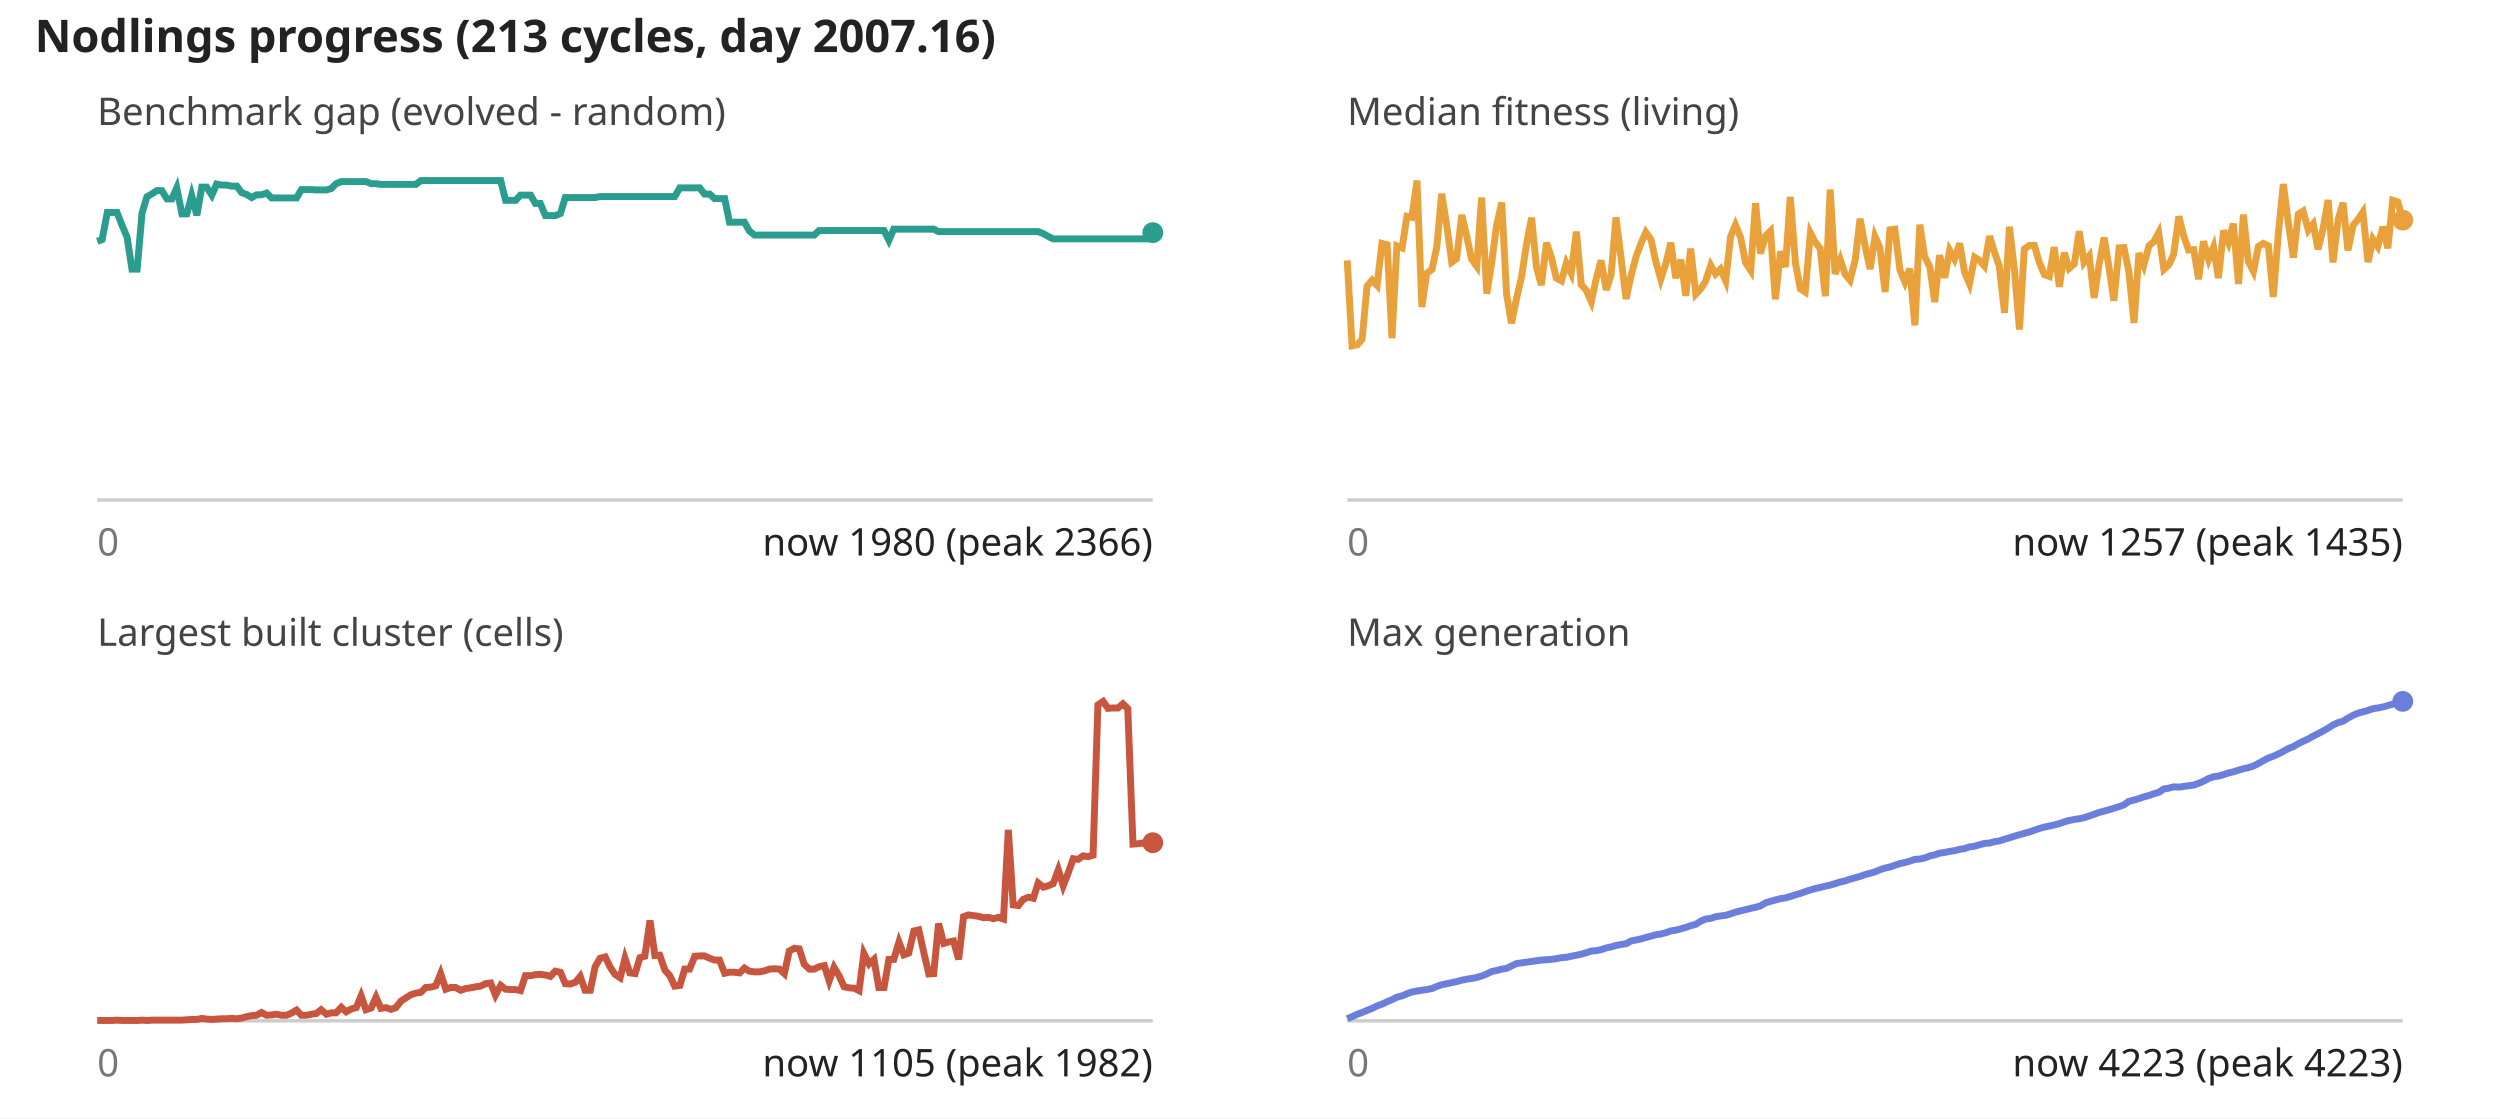
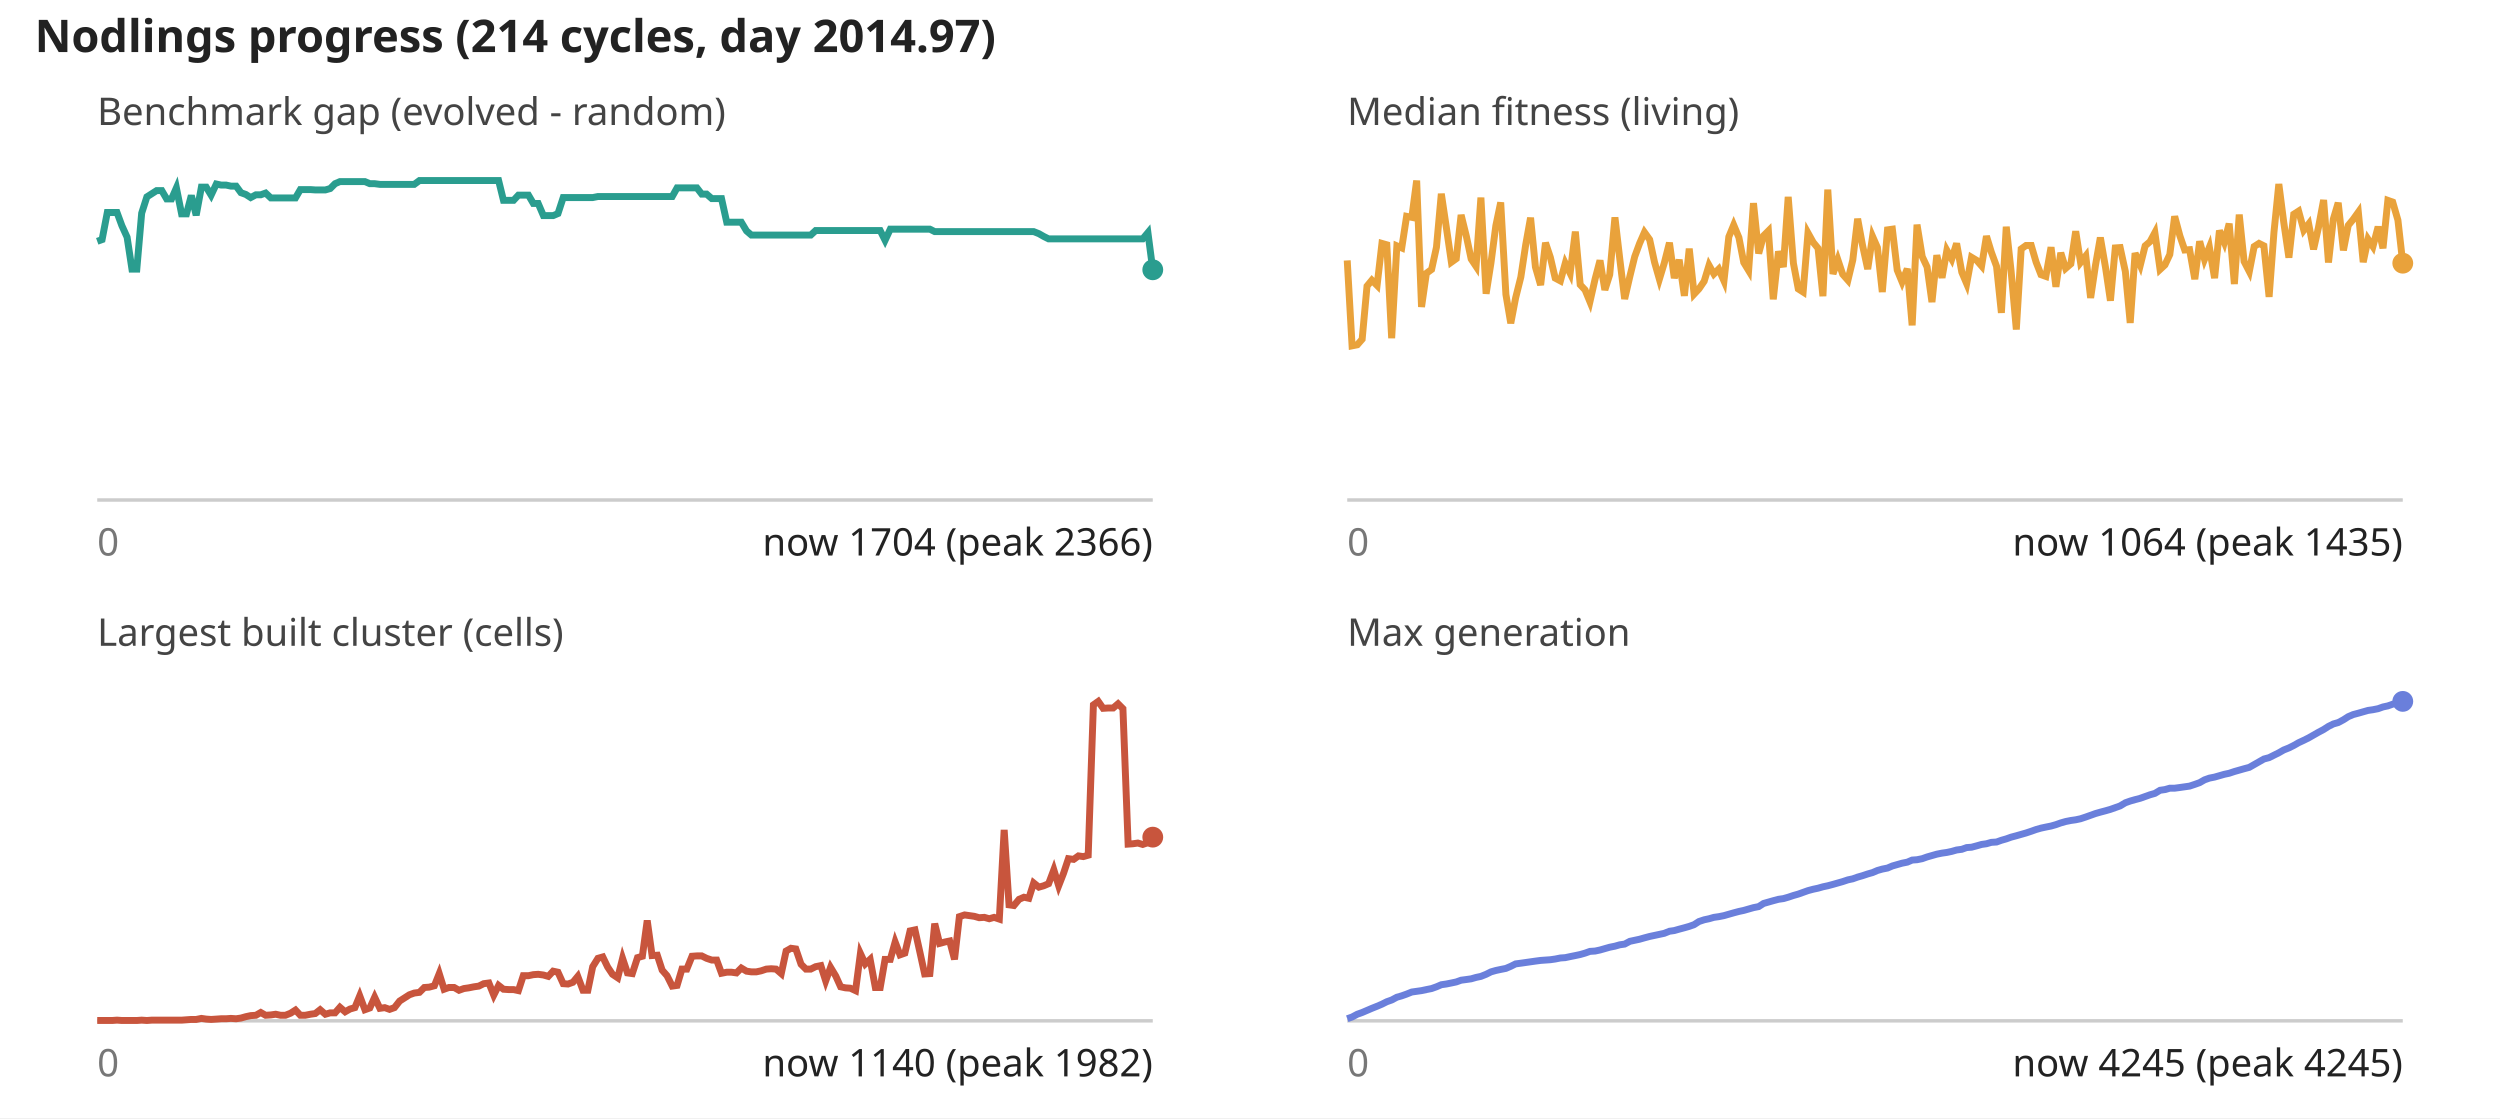
<svg xmlns="http://www.w3.org/2000/svg" viewBox="0 0 720 322" font-family="sans-serif" font-size="11">
  <rect width="100%" height="100%" fill="#fff" />
-   <text x="10" y="15" font-size="13" font-weight="bold" fill="#222">Nodlings progress (213 cycles, day 2007.16)</text>
+   <text x="10" y="15" font-size="13" font-weight="bold" fill="#222">Nodlings progress (214 cycles, day 2014.97)</text>
  <text x="28" y="36" fill="#444">Benchmark gap (evolved - random)</text>
  <line x1="28" y1="144" x2="332" y2="144" stroke="#ccc" />
-   <polyline fill="none" stroke="#2a9d8f" stroke-width="2" points="28.0,69.5 29.4,69.0 30.9,61.2 32.3,61.2 33.7,61.2 35.2,65.0 36.6,68.3 38.0,77.5 39.5,77.5 40.9,61.4 42.3,56.7 43.8,55.8 45.2,54.9 46.6,54.9 48.1,57.3 49.5,57.3 50.9,54.1 52.4,61.6 53.8,61.6 55.2,56.3 56.7,62.0 58.1,53.9 59.5,53.9 61.0,56.2 62.4,53.0 63.8,53.3 65.3,53.3 66.7,53.6 68.2,53.6 69.6,55.5 71.0,56.0 72.5,56.9 73.9,56.1 75.3,56.1 76.8,55.6 78.2,57.0 79.6,57.0 81.1,57.0 82.5,57.0 83.9,57.0 85.4,57.0 86.8,54.6 88.2,54.6 89.7,54.6 91.1,54.7 92.5,54.7 94.0,54.7 95.4,54.3 96.8,52.9 98.3,52.3 99.7,52.3 101.1,52.3 102.6,52.3 104.0,52.3 105.4,52.3 106.9,52.9 108.3,52.9 109.7,53.1 111.2,53.1 112.6,53.1 114.0,53.1 115.5,53.1 116.9,53.1 118.3,53.1 119.8,53.1 121.2,52.0 122.6,52.0 124.1,52.0 125.5,52.0 126.9,52.0 128.4,52.0 129.8,52.0 131.2,52.0 132.7,52.0 134.1,52.0 135.5,52.0 137.0,52.0 138.4,52.0 139.8,52.0 141.3,52.0 142.7,52.0 144.2,52.0 145.6,57.7 147.0,57.7 148.5,57.7 149.9,56.2 151.3,56.2 152.8,56.2 154.2,58.6 155.6,58.6 157.1,62.1 158.5,62.1 159.9,62.1 161.4,61.5 162.8,56.9 164.2,56.9 165.7,56.9 167.1,56.9 168.5,56.9 170.0,56.9 171.4,56.9 172.8,56.6 174.3,56.6 175.7,56.6 177.1,56.6 178.6,56.6 180.0,56.6 181.4,56.6 182.9,56.6 184.3,56.6 185.7,56.6 187.2,56.6 188.6,56.6 190.0,56.6 191.5,56.6 192.9,56.6 194.3,56.6 195.8,54.1 197.2,54.1 198.6,54.1 200.1,54.1 201.5,54.1 202.9,55.9 204.4,55.9 205.8,57.2 207.2,57.2 208.7,57.2 210.1,64.0 211.5,64.0 213.0,64.0 214.4,64.0 215.8,66.5 217.3,67.7 218.7,67.7 220.2,67.7 221.6,67.7 223.0,67.7 224.5,67.7 225.9,67.7 227.3,67.7 228.8,67.7 230.2,67.7 231.6,67.7 233.1,67.7 234.5,67.7 235.9,66.4 237.4,66.4 238.8,66.4 240.2,66.4 241.7,66.4 243.1,66.4 244.5,66.4 246.0,66.4 247.4,66.4 248.8,66.4 250.3,66.4 251.7,66.4 253.1,66.4 254.6,66.4 256.0,69.2 257.4,66.0 258.9,66.0 260.3,66.0 261.7,66.0 263.2,66.0 264.6,66.0 266.0,66.0 267.5,66.0 268.9,66.0 270.3,66.7 271.8,66.7 273.2,66.7 274.6,66.7 276.1,66.7 277.5,66.7 278.9,66.7 280.4,66.7 281.8,66.7 283.2,66.7 284.7,66.7 286.1,66.7 287.5,66.7 289.0,66.7 290.4,66.7 291.8,66.7 293.3,66.7 294.7,66.7 296.2,66.7 297.6,66.7 299.0,66.7 300.5,67.3 301.9,68.1 303.3,68.8 304.8,68.8 306.2,68.8 307.6,68.8 309.1,68.8 310.5,68.8 311.9,68.8 313.4,68.8 314.8,68.8 316.2,68.8 317.7,68.8 319.1,68.8 320.5,68.8 322.0,68.8 323.4,68.8 324.8,68.8 326.3,68.8 327.7,68.8 329.1,68.8 330.6,68.8 332.0,67.0" />
-   <circle cx="332.0" cy="67.0" r="3" fill="#2a9d8f" />
+   <polyline fill="none" stroke="#2a9d8f" stroke-width="2" points="28.0,69.5 29.4,69.0 30.9,61.2 32.3,61.2 33.7,61.2 35.1,65.0 36.6,68.3 38.0,77.5 39.4,77.5 40.8,61.4 42.3,56.7 43.7,55.8 45.1,54.9 46.6,54.9 48.0,57.3 49.4,57.3 50.8,54.1 52.3,61.6 53.7,61.6 55.1,56.3 56.5,62.0 58.0,53.9 59.4,53.9 60.8,56.2 62.3,53.0 63.7,53.3 65.1,53.3 66.5,53.6 68.0,53.6 69.4,55.5 70.8,56.0 72.2,56.9 73.7,56.1 75.1,56.1 76.5,55.6 78.0,57.0 79.4,57.0 80.8,57.0 82.2,57.0 83.7,57.0 85.1,57.0 86.5,54.6 87.9,54.6 89.4,54.6 90.8,54.7 92.2,54.7 93.7,54.7 95.1,54.3 96.5,52.9 97.9,52.3 99.4,52.3 100.8,52.3 102.2,52.3 103.6,52.3 105.1,52.3 106.5,52.9 107.9,52.9 109.4,53.1 110.8,53.1 112.2,53.1 113.6,53.1 115.1,53.1 116.5,53.1 117.9,53.1 119.3,53.1 120.8,52.0 122.2,52.0 123.6,52.0 125.1,52.0 126.5,52.0 127.9,52.0 129.3,52.0 130.8,52.0 132.2,52.0 133.6,52.0 135.0,52.0 136.5,52.0 137.9,52.0 139.3,52.0 140.8,52.0 142.2,52.0 143.6,52.0 145.0,57.7 146.5,57.7 147.9,57.7 149.3,56.2 150.7,56.2 152.2,56.2 153.6,58.6 155.0,58.6 156.5,62.1 157.9,62.1 159.3,62.1 160.7,61.5 162.2,56.9 163.6,56.9 165.0,56.9 166.4,56.9 167.9,56.9 169.3,56.9 170.7,56.9 172.2,56.6 173.6,56.6 175.0,56.6 176.4,56.6 177.9,56.6 179.3,56.6 180.7,56.6 182.1,56.6 183.6,56.6 185.0,56.6 186.4,56.6 187.8,56.6 189.3,56.6 190.7,56.6 192.1,56.6 193.6,56.6 195.0,54.1 196.4,54.1 197.8,54.1 199.3,54.1 200.7,54.1 202.1,55.9 203.5,55.9 205.0,57.2 206.4,57.2 207.8,57.2 209.3,64.0 210.7,64.0 212.1,64.0 213.5,64.0 215.0,66.5 216.4,67.7 217.8,67.7 219.2,67.7 220.7,67.7 222.1,67.7 223.5,67.7 225.0,67.7 226.4,67.7 227.8,67.7 229.2,67.7 230.7,67.7 232.1,67.7 233.5,67.7 234.9,66.4 236.4,66.4 237.8,66.4 239.2,66.4 240.7,66.4 242.1,66.4 243.5,66.4 244.9,66.4 246.4,66.4 247.8,66.4 249.2,66.4 250.6,66.4 252.1,66.4 253.5,66.4 254.9,69.2 256.4,66.0 257.8,66.0 259.2,66.0 260.6,66.0 262.1,66.0 263.5,66.0 264.9,66.0 266.3,66.0 267.8,66.0 269.2,66.7 270.6,66.7 272.1,66.7 273.5,66.7 274.9,66.7 276.3,66.7 277.8,66.7 279.2,66.7 280.6,66.7 282.0,66.7 283.5,66.7 284.9,66.7 286.3,66.7 287.8,66.7 289.2,66.7 290.6,66.7 292.0,66.7 293.5,66.7 294.9,66.7 296.3,66.7 297.7,66.7 299.2,67.3 300.6,68.1 302.0,68.8 303.5,68.8 304.9,68.8 306.3,68.8 307.7,68.8 309.2,68.8 310.6,68.8 312.0,68.8 313.4,68.8 314.9,68.8 316.3,68.8 317.7,68.8 319.2,68.8 320.6,68.8 322.0,68.8 323.4,68.8 324.9,68.8 326.3,68.8 327.7,68.8 329.1,68.8 330.6,67.0 332.0,77.7" />
+   <circle cx="332.0" cy="77.7" r="3" fill="#2a9d8f" />
  <text x="28" y="160" fill="#777">0</text>
-   <text x="332" y="160" text-anchor="end" fill="#222">now 1980 (peak 2366)</text>
+   <text x="332" y="160" text-anchor="end" fill="#222">now 1704 (peak 2366)</text>
  <text x="388" y="36" fill="#444">Median fitness (living)</text>
  <line x1="388" y1="144" x2="692" y2="144" stroke="#ccc" />
-   <polyline fill="none" stroke="#e9a23b" stroke-width="2" points="388.0,75.0 389.4,99.6 390.9,99.3 392.3,97.7 393.7,82.4 395.2,80.7 396.6,82.2 398.0,70.1 399.5,70.5 400.9,97.4 402.3,70.8 403.8,71.4 405.2,62.3 406.6,62.6 408.1,52.0 409.5,88.4 410.9,78.7 412.4,77.6 413.8,71.2 415.2,55.8 416.7,65.2 418.1,75.5 419.5,74.5 421.0,61.9 422.4,68.0 423.8,74.6 425.3,76.7 426.7,56.9 428.2,84.6 429.6,75.7 431.0,65.0 432.5,58.3 433.9,84.8 435.3,93.1 436.8,85.8 438.2,79.8 439.6,70.5 441.1,62.7 442.5,76.9 443.9,82.1 445.4,69.9 446.8,74.1 448.2,80.1 449.7,80.9 451.1,75.8 452.5,78.7 454.0,66.7 455.4,82.0 456.8,83.5 458.3,86.9 459.7,80.3 461.1,75.0 462.6,83.5 464.0,79.1 465.4,62.6 466.9,74.6 468.3,86.1 469.7,79.6 471.2,73.9 472.6,70.1 474.0,66.9 475.5,69.0 476.9,75.5 478.3,80.4 479.8,75.8 481.2,69.9 482.6,80.1 484.1,74.8 485.5,85.2 486.9,71.6 488.4,84.7 489.8,83.2 491.2,81.0 492.7,76.4 494.1,78.9 495.5,77.5 497.0,80.9 498.4,68.2 499.8,64.8 501.3,68.4 502.7,75.6 504.2,77.9 505.6,58.5 507.0,73.0 508.5,67.9 509.9,66.5 511.3,86.2 512.8,72.4 514.2,76.9 515.6,56.7 517.1,75.8 518.5,83.2 519.9,84.1 521.4,67.1 522.8,69.8 524.2,71.5 525.7,85.3 527.1,54.6 528.5,78.9 530.0,74.8 531.4,79.0 532.8,80.7 534.3,74.9 535.7,63.0 537.1,70.6 538.6,77.5 540.0,68.1 541.4,71.3 542.9,84.1 544.3,66.2 545.7,66.0 547.2,77.8 548.6,81.2 550.0,77.4 551.5,93.7 552.9,64.7 554.3,73.9 555.8,76.9 557.2,87.0 558.6,73.5 560.1,80.0 561.5,72.1 562.9,74.6 564.4,70.1 565.8,78.4 567.2,81.7 568.7,74.1 570.1,75.0 571.5,76.6 573.0,68.0 574.4,72.6 575.8,76.7 577.3,90.1 578.7,65.3 580.2,78.1 581.6,94.9 583.0,71.7 584.5,70.7 585.9,70.7 587.3,75.5 588.8,79.1 590.2,79.6 591.6,71.2 593.1,82.6 594.5,72.8 595.9,77.3 597.4,76.0 598.8,66.6 600.2,75.6 601.7,73.7 603.1,85.8 604.5,76.4 606.0,68.4 607.4,77.1 608.8,86.6 610.3,71.4 611.7,71.3 613.1,78.2 614.6,93.0 616.0,72.9 617.4,76.4 618.9,70.8 620.3,69.6 621.7,67.0 623.2,77.6 624.6,76.3 626.0,73.3 627.5,62.3 628.9,67.9 630.3,72.0 631.8,71.9 633.2,80.4 634.6,69.5 636.1,74.7 637.5,71.2 638.9,80.1 640.4,66.4 641.8,69.8 643.2,64.4 644.7,81.8 646.1,61.8 647.5,75.3 649.0,78.2 650.4,71.0 651.8,70.1 653.3,70.8 654.7,85.5 656.2,66.9 657.6,53.0 659.0,63.9 660.5,74.2 661.9,61.7 663.3,60.8 664.8,66.3 666.2,64.5 667.6,71.8 669.1,65.6 670.5,57.6 671.9,75.6 673.4,63.1 674.8,58.4 676.2,72.1 677.7,64.9 679.1,63.2 680.5,61.1 682.0,75.5 683.4,68.9 684.8,71.0 686.3,65.3 687.7,71.5 689.1,57.7 690.6,58.2 692.0,63.4" />
-   <circle cx="692.0" cy="63.4" r="3" fill="#e9a23b" />
+   <polyline fill="none" stroke="#e9a23b" stroke-width="2" points="388.0,75.0 389.4,99.6 390.9,99.3 392.3,97.7 393.7,82.4 395.1,80.7 396.6,82.2 398.0,70.1 399.4,70.5 400.8,97.4 402.3,70.8 403.7,71.4 405.1,62.3 406.6,62.6 408.0,52.0 409.4,88.4 410.8,78.7 412.3,77.6 413.7,71.2 415.1,55.8 416.5,65.2 418.0,75.5 419.4,74.5 420.8,61.9 422.3,68.0 423.7,74.6 425.1,76.7 426.5,56.9 428.0,84.6 429.4,75.7 430.8,65.0 432.2,58.3 433.7,84.8 435.1,93.1 436.5,85.8 438.0,79.8 439.4,70.5 440.8,62.7 442.2,76.9 443.7,82.1 445.1,69.9 446.5,74.1 447.9,80.1 449.4,80.9 450.8,75.8 452.2,78.7 453.7,66.7 455.1,82.0 456.5,83.5 457.9,86.9 459.4,80.3 460.8,75.0 462.2,83.5 463.6,79.1 465.1,62.6 466.5,74.6 467.9,86.1 469.4,79.6 470.8,73.9 472.2,70.1 473.6,66.9 475.1,69.0 476.5,75.5 477.9,80.4 479.3,75.8 480.8,69.9 482.2,80.1 483.6,74.8 485.1,85.2 486.5,71.6 487.9,84.7 489.3,83.2 490.8,81.0 492.2,76.4 493.6,78.9 495.0,77.5 496.5,80.9 497.9,68.2 499.3,64.8 500.8,68.4 502.2,75.6 503.6,77.9 505.0,58.5 506.5,73.0 507.9,67.9 509.3,66.5 510.7,86.2 512.2,72.4 513.6,76.9 515.0,56.7 516.5,75.8 517.9,83.2 519.3,84.1 520.7,67.1 522.2,69.8 523.6,71.5 525.0,85.3 526.4,54.6 527.9,78.9 529.3,74.8 530.7,79.0 532.2,80.7 533.6,74.9 535.0,63.0 536.4,70.6 537.9,77.5 539.3,68.1 540.7,71.3 542.1,84.1 543.6,66.2 545.0,66.0 546.4,77.8 547.8,81.2 549.3,77.4 550.7,93.7 552.1,64.7 553.6,73.9 555.0,76.9 556.4,87.0 557.8,73.5 559.3,80.0 560.7,72.1 562.1,74.6 563.5,70.1 565.0,78.4 566.4,81.7 567.8,74.1 569.3,75.0 570.7,76.6 572.1,68.0 573.5,72.6 575.0,76.7 576.4,90.1 577.8,65.3 579.2,78.1 580.7,94.9 582.1,71.7 583.5,70.7 585.0,70.7 586.4,75.5 587.8,79.1 589.2,79.6 590.7,71.2 592.1,82.6 593.5,72.8 594.9,77.3 596.4,76.0 597.8,66.6 599.2,75.6 600.7,73.7 602.1,85.8 603.5,76.4 604.9,68.4 606.4,77.1 607.8,86.6 609.2,71.4 610.6,71.3 612.1,78.2 613.5,93.0 614.9,72.9 616.4,76.4 617.8,70.8 619.2,69.6 620.6,67.0 622.1,77.6 623.5,76.3 624.9,73.3 626.3,62.3 627.8,67.9 629.2,72.0 630.6,71.9 632.1,80.4 633.5,69.5 634.9,74.7 636.3,71.2 637.8,80.1 639.2,66.4 640.6,69.8 642.0,64.4 643.5,81.8 644.9,61.8 646.3,75.3 647.8,78.2 649.2,71.0 650.6,70.1 652.0,70.8 653.5,85.5 654.9,66.9 656.3,53.0 657.7,63.9 659.2,74.2 660.6,61.7 662.0,60.8 663.5,66.3 664.9,64.5 666.3,71.8 667.7,65.6 669.2,57.6 670.6,75.6 672.0,63.1 673.4,58.4 674.9,72.1 676.3,64.9 677.7,63.2 679.2,61.1 680.6,75.5 682.0,68.9 683.4,71.0 684.9,65.3 686.3,71.5 687.7,57.7 689.1,58.2 690.6,63.4 692.0,75.8" />
+   <circle cx="692.0" cy="75.8" r="3" fill="#e9a23b" />
  <text x="388" y="160" fill="#777">0</text>
-   <text x="692" y="160" text-anchor="end" fill="#222">now 1257 (peak 1435)</text>
+   <text x="692" y="160" text-anchor="end" fill="#222">now 1064 (peak 1435)</text>
  <text x="28" y="186" fill="#444">Largest built cluster (cells)</text>
  <line x1="28" y1="294" x2="332" y2="294" stroke="#ccc" />
-   <polyline fill="none" stroke="#c8553d" stroke-width="2" points="28.0,293.9 29.4,293.9 30.9,293.9 32.3,293.9 33.7,293.8 35.2,293.9 36.6,293.9 38.0,293.9 39.5,293.9 40.9,293.8 42.3,293.9 43.8,293.8 45.2,293.8 46.6,293.8 48.1,293.8 49.5,293.8 50.9,293.8 52.4,293.8 53.8,293.7 55.2,293.6 56.7,293.6 58.1,293.3 59.5,293.5 61.0,293.6 62.4,293.5 63.8,293.4 65.3,293.4 66.7,293.3 68.2,293.4 69.6,293.2 71.0,292.8 72.5,292.5 73.9,292.4 75.3,291.6 76.8,292.4 78.2,292.3 79.6,292.1 81.1,292.4 82.5,292.4 83.9,291.8 85.4,290.9 86.8,292.4 88.2,292.4 89.7,292.1 91.1,291.9 92.5,290.8 94.0,292.1 95.4,291.7 96.8,291.7 98.3,290.1 99.7,291.4 101.1,290.6 102.6,290.2 104.0,286.8 105.4,290.8 106.9,290.3 108.3,287.2 109.7,290.4 111.2,290.2 112.6,290.7 114.0,290.2 115.5,288.3 116.9,287.4 118.3,286.5 119.8,286.0 121.2,285.8 122.6,284.4 124.1,284.3 125.5,283.9 126.9,280.4 128.4,284.9 129.8,284.4 131.2,284.4 132.7,285.2 134.1,284.7 135.5,284.5 137.0,284.2 138.4,284.0 139.8,283.3 141.3,283.1 142.7,286.6 144.2,283.8 145.6,284.9 147.0,285.0 148.5,285.0 149.9,285.3 151.3,281.0 152.8,281.0 154.2,280.7 155.6,280.6 157.1,280.8 158.5,281.2 159.9,279.7 161.4,280.0 162.8,283.3 164.2,283.4 165.7,282.9 167.1,281.2 168.5,285.2 170.0,285.2 171.4,278.4 172.8,276.0 174.3,275.6 175.7,278.5 177.1,280.6 178.6,281.6 180.0,276.0 181.4,280.2 182.9,280.4 184.3,275.8 185.7,275.4 187.2,265.1 188.6,275.2 190.0,275.1 191.5,279.4 192.9,281.0 194.3,284.0 195.8,283.8 197.2,279.1 198.6,279.1 200.1,275.4 201.5,275.3 202.9,275.3 204.4,276.0 205.8,276.5 207.2,276.5 208.7,280.3 210.1,280.0 211.5,280.0 213.0,280.2 214.4,278.8 215.8,279.7 217.3,279.9 218.7,279.9 220.2,279.6 221.6,279.1 223.0,279.0 224.5,279.1 225.9,280.4 227.3,273.9 228.8,273.1 230.2,273.3 231.6,277.7 233.1,279.1 234.5,279.1 235.9,278.4 237.4,278.1 238.8,282.5 240.2,278.6 241.7,281.1 243.1,284.2 244.5,284.5 246.0,284.6 247.4,285.3 248.8,274.6 250.3,277.6 251.7,276.3 253.1,284.4 254.6,284.4 256.0,276.3 257.4,276.3 258.9,271.3 260.3,275.0 261.7,274.5 263.2,268.1 264.6,267.8 266.0,274.1 267.5,280.5 268.9,280.4 270.3,266.0 271.8,271.7 273.2,271.3 274.6,271.0 276.1,276.3 277.5,264.0 278.9,263.5 280.4,263.7 281.8,263.9 283.2,264.3 284.7,264.2 286.1,264.6 287.5,264.2 289.0,264.7 290.4,239.0 291.8,260.6 293.3,260.8 294.7,259.0 296.2,258.4 297.6,258.7 299.0,254.3 300.5,255.5 301.9,255.1 303.3,254.5 304.8,250.5 306.2,255.1 307.6,251.5 309.1,247.3 310.5,247.5 311.9,246.5 313.4,246.7 314.8,246.3 316.2,203.0 317.7,202.0 319.1,204.0 320.5,203.9 322.0,203.9 323.4,202.7 324.8,204.1 326.3,243.1 327.7,243.0 329.1,242.8 330.6,243.2 332.0,242.7" />
-   <circle cx="332.0" cy="242.7" r="3" fill="#c8553d" />
+   <polyline fill="none" stroke="#c8553d" stroke-width="2" points="28.0,293.9 29.4,293.9 30.9,293.9 32.3,293.9 33.7,293.8 35.1,293.9 36.6,293.9 38.0,293.9 39.4,293.9 40.8,293.8 42.3,293.9 43.7,293.8 45.1,293.8 46.6,293.8 48.0,293.8 49.4,293.8 50.8,293.8 52.3,293.8 53.7,293.7 55.1,293.6 56.5,293.6 58.0,293.3 59.4,293.5 60.8,293.6 62.3,293.5 63.7,293.4 65.1,293.4 66.5,293.3 68.0,293.4 69.4,293.2 70.8,292.8 72.2,292.5 73.7,292.4 75.1,291.6 76.5,292.4 78.0,292.3 79.4,292.1 80.8,292.4 82.2,292.4 83.7,291.8 85.1,290.9 86.5,292.4 87.9,292.4 89.4,292.1 90.8,291.9 92.2,290.8 93.7,292.1 95.1,291.7 96.5,291.7 97.9,290.1 99.4,291.4 100.8,290.6 102.2,290.2 103.6,286.8 105.1,290.8 106.5,290.3 107.9,287.2 109.4,290.4 110.8,290.2 112.2,290.7 113.6,290.2 115.1,288.3 116.5,287.4 117.9,286.5 119.3,286.0 120.8,285.8 122.2,284.4 123.6,284.3 125.1,283.9 126.5,280.4 127.9,284.9 129.3,284.4 130.8,284.4 132.2,285.2 133.6,284.7 135.0,284.5 136.5,284.2 137.9,284.0 139.3,283.3 140.8,283.1 142.2,286.6 143.6,283.8 145.0,284.9 146.5,285.0 147.9,285.0 149.3,285.3 150.7,281.0 152.2,281.0 153.6,280.7 155.0,280.6 156.5,280.8 157.9,281.2 159.3,279.7 160.7,280.0 162.2,283.3 163.6,283.4 165.0,282.9 166.4,281.2 167.9,285.2 169.3,285.2 170.7,278.4 172.2,276.0 173.6,275.6 175.0,278.5 176.4,280.6 177.9,281.6 179.3,276.0 180.7,280.2 182.1,280.4 183.6,275.8 185.0,275.4 186.4,265.1 187.8,275.2 189.3,275.1 190.7,279.4 192.1,281.0 193.6,284.0 195.0,283.8 196.4,279.1 197.8,279.1 199.3,275.4 200.7,275.3 202.1,275.3 203.5,276.0 205.0,276.5 206.4,276.5 207.8,280.3 209.3,280.0 210.7,280.0 212.1,280.2 213.5,278.8 215.0,279.7 216.4,279.9 217.8,279.9 219.2,279.6 220.7,279.1 222.1,279.0 223.5,279.1 225.0,280.4 226.4,273.9 227.8,273.1 229.2,273.3 230.7,277.7 232.1,279.1 233.5,279.1 234.9,278.4 236.4,278.1 237.8,282.5 239.2,278.6 240.7,281.1 242.1,284.2 243.5,284.5 244.9,284.6 246.4,285.3 247.8,274.6 249.2,277.6 250.6,276.3 252.1,284.4 253.5,284.4 254.9,276.3 256.4,276.3 257.8,271.3 259.2,275.0 260.6,274.5 262.1,268.1 263.5,267.8 264.9,274.1 266.3,280.5 267.8,280.4 269.2,266.0 270.6,271.7 272.1,271.3 273.5,271.0 274.9,276.3 276.3,264.0 277.8,263.5 279.2,263.7 280.6,263.9 282.0,264.3 283.5,264.2 284.9,264.6 286.3,264.2 287.8,264.7 289.2,239.0 290.6,260.6 292.0,260.8 293.5,259.0 294.9,258.4 296.3,258.7 297.7,254.3 299.2,255.5 300.6,255.1 302.0,254.5 303.5,250.5 304.9,255.1 306.3,251.5 307.7,247.3 309.2,247.5 310.6,246.5 312.0,246.7 313.4,246.3 314.9,203.0 316.3,202.0 317.7,204.0 319.2,203.9 320.6,203.9 322.0,202.7 323.4,204.1 324.9,243.1 326.3,243.0 327.7,242.8 329.1,243.2 330.6,242.7 332.0,241.1" />
+   <circle cx="332.0" cy="241.1" r="3" fill="#c8553d" />
  <text x="28" y="310" fill="#777">0</text>
-   <text x="332" y="310" text-anchor="end" fill="#222">now 1105 (peak 1982)</text>
+   <text x="332" y="310" text-anchor="end" fill="#222">now 1140 (peak 1982)</text>
  <text x="388" y="186" fill="#444">Max generation</text>
  <line x1="388" y1="294" x2="692" y2="294" stroke="#ccc" />
-   <polyline fill="none" stroke="#6a7fdb" stroke-width="2" points="388.0,293.4 389.4,292.8 390.9,292.1 392.3,291.6 393.7,291.0 395.2,290.4 396.6,289.7 398.0,289.2 399.5,288.5 400.9,287.9 402.3,287.2 403.8,286.8 405.2,286.2 406.6,285.7 408.1,285.4 409.5,285.2 410.9,285.0 412.4,284.7 413.8,284.1 415.2,283.6 416.7,283.3 418.1,283.0 419.5,282.7 421.0,282.3 422.4,282.0 423.8,281.8 425.3,281.5 426.7,281.1 428.2,280.5 429.6,279.8 431.0,279.5 432.5,279.1 433.9,278.9 435.3,278.2 436.8,277.5 438.2,277.3 439.6,277.1 441.1,276.9 442.5,276.7 443.9,276.5 445.4,276.4 446.8,276.3 448.2,276.1 449.7,275.8 451.1,275.7 452.5,275.4 454.0,275.1 455.4,274.8 456.8,274.4 458.3,273.9 459.7,273.8 461.1,273.5 462.6,273.0 464.0,272.7 465.4,272.3 466.9,272.0 468.3,271.8 469.7,271.0 471.2,270.7 472.6,270.4 474.0,270.0 475.5,269.6 476.9,269.2 478.3,269.0 479.8,268.6 481.2,268.1 482.6,267.9 484.1,267.5 485.5,267.1 486.9,266.6 488.4,266.2 489.8,265.3 491.2,264.7 492.7,264.5 494.1,264.0 495.5,263.8 497.0,263.6 498.4,263.2 499.8,262.7 501.3,262.3 502.7,262.0 504.2,261.6 505.6,261.3 507.0,260.9 508.5,260.0 509.9,259.6 511.3,259.2 512.8,258.8 514.2,258.6 515.6,258.2 517.1,257.7 518.5,257.3 519.9,256.8 521.4,256.3 522.8,255.9 524.2,255.6 525.7,255.2 527.1,254.9 528.5,254.5 530.0,254.0 531.4,253.7 532.8,253.2 534.3,252.8 535.7,252.4 537.1,251.9 538.6,251.5 540.0,251.1 541.4,250.5 542.9,250.0 544.3,249.7 545.7,249.2 547.2,248.7 548.6,248.4 550.0,248.0 551.5,247.5 552.9,247.4 554.3,247.1 555.8,246.5 557.2,246.2 558.6,245.7 560.1,245.5 561.5,245.2 562.9,245.0 564.4,244.6 565.8,244.4 567.2,243.9 568.7,243.7 570.1,243.3 571.5,242.9 573.0,242.8 574.4,242.4 575.8,242.2 577.3,241.7 578.7,241.3 580.2,240.8 581.6,240.4 583.0,240.0 584.5,239.6 585.9,239.1 587.3,238.6 588.8,238.2 590.2,237.9 591.6,237.6 593.1,237.2 594.5,236.7 595.9,236.3 597.4,236.0 598.8,235.8 600.2,235.5 601.7,235.0 603.1,234.5 604.5,234.0 606.0,233.6 607.4,233.2 608.8,232.8 610.3,232.3 611.7,231.8 613.1,230.8 614.6,230.4 616.0,230.0 617.4,229.5 618.9,229.1 620.3,228.6 621.7,228.2 623.2,227.2 624.6,227.0 626.0,226.6 627.5,226.7 628.9,226.5 630.3,226.3 631.8,226.1 633.2,225.6 634.6,225.0 636.1,224.2 637.5,223.7 638.9,223.5 640.4,223.1 641.8,222.6 643.2,222.3 644.7,221.8 646.1,221.4 647.5,221.1 649.0,220.6 650.4,219.9 651.8,219.1 653.3,218.3 654.7,217.8 656.2,217.1 657.6,216.4 659.0,215.6 660.5,215.0 661.9,214.2 663.3,213.5 664.8,212.8 666.2,212.0 667.6,211.3 669.1,210.5 670.5,209.7 671.9,208.8 673.4,208.1 674.8,207.7 676.2,206.8 677.7,206.0 679.1,205.4 680.5,205.0 682.0,204.6 683.4,204.1 684.8,203.9 686.3,203.6 687.7,203.2 689.1,202.8 690.6,202.3 692.0,202.0" />
+   <polyline fill="none" stroke="#6a7fdb" stroke-width="2" points="388.0,293.4 389.4,292.9 390.9,292.1 392.3,291.6 393.7,291.0 395.1,290.4 396.6,289.8 398.0,289.2 399.4,288.5 400.8,288.0 402.3,287.2 403.7,286.8 405.1,286.3 406.6,285.7 408.0,285.5 409.4,285.3 410.8,285.0 412.3,284.7 413.7,284.2 415.1,283.6 416.5,283.4 418.0,283.1 419.4,282.8 420.8,282.3 422.3,282.1 423.7,281.9 425.1,281.5 426.5,281.2 428.0,280.6 429.4,279.9 430.8,279.5 432.2,279.2 433.7,278.9 435.1,278.3 436.5,277.6 438.0,277.4 439.4,277.2 440.8,277.0 442.2,276.8 443.7,276.6 445.1,276.5 446.5,276.4 447.9,276.2 449.4,275.9 450.8,275.8 452.2,275.5 453.7,275.2 455.1,274.9 456.5,274.5 457.9,274.0 459.4,273.9 460.8,273.6 462.2,273.2 463.6,272.8 465.1,272.5 466.5,272.1 467.9,271.9 469.4,271.1 470.8,270.8 472.2,270.5 473.6,270.1 475.1,269.7 476.5,269.4 477.9,269.1 479.3,268.8 480.8,268.2 482.2,268.0 483.6,267.6 485.1,267.2 486.5,266.8 487.9,266.3 489.3,265.4 490.8,264.9 492.2,264.6 493.6,264.2 495.0,264.0 496.5,263.7 497.9,263.3 499.3,262.9 500.8,262.5 502.2,262.2 503.6,261.8 505.0,261.4 506.5,261.1 507.9,260.2 509.3,259.8 510.7,259.4 512.2,259.0 513.6,258.8 515.0,258.4 516.5,257.9 517.9,257.5 519.3,257.0 520.7,256.5 522.2,256.1 523.6,255.8 525.0,255.4 526.4,255.1 527.9,254.7 529.3,254.3 530.7,253.9 532.2,253.4 533.6,253.1 535.0,252.6 536.4,252.2 537.9,251.7 539.3,251.3 540.7,250.7 542.1,250.3 543.6,250.0 545.0,249.4 546.4,249.0 547.8,248.6 549.3,248.3 550.7,247.7 552.1,247.6 553.6,247.3 555.0,246.8 556.4,246.4 557.8,246.0 559.3,245.7 560.7,245.5 562.1,245.2 563.5,244.8 565.0,244.6 566.4,244.1 567.8,244.0 569.3,243.6 570.7,243.2 572.1,243.0 573.5,242.6 575.0,242.5 576.4,242.0 577.8,241.6 579.2,241.1 580.7,240.7 582.1,240.3 583.5,239.9 585.0,239.4 586.4,238.9 587.8,238.5 589.2,238.2 590.7,237.9 592.1,237.5 593.5,237.0 594.9,236.6 596.4,236.3 597.8,236.1 599.2,235.8 600.7,235.3 602.1,234.8 603.5,234.3 604.9,233.9 606.4,233.5 607.8,233.1 609.2,232.6 610.6,232.1 612.1,231.2 613.5,230.7 614.9,230.3 616.4,229.9 617.8,229.4 619.2,228.9 620.6,228.5 622.1,227.6 623.5,227.4 624.9,227.0 626.3,227.0 627.8,226.8 629.2,226.6 630.6,226.4 632.1,225.9 633.5,225.4 634.9,224.6 636.3,224.1 637.8,223.8 639.2,223.4 640.6,223.0 642.0,222.7 643.5,222.2 644.9,221.8 646.3,221.4 647.8,221.0 649.2,220.2 650.6,219.4 652.0,218.6 653.5,218.2 654.9,217.5 656.3,216.8 657.7,216.0 659.2,215.4 660.6,214.7 662.0,213.9 663.5,213.2 664.9,212.5 666.3,211.7 667.7,210.9 669.2,210.1 670.6,209.2 672.0,208.5 673.4,208.1 674.9,207.3 676.3,206.4 677.7,205.8 679.2,205.4 680.6,205.0 682.0,204.6 683.4,204.4 684.9,204.1 686.3,203.6 687.7,203.3 689.1,202.8 690.6,202.5 692.0,202.0" />
  <circle cx="692.0" cy="202.0" r="3" fill="#6a7fdb" />
  <text x="388" y="310" fill="#777">0</text>
-   <text x="692" y="310" text-anchor="end" fill="#222">now 4223 (peak 4223)</text>
+   <text x="692" y="310" text-anchor="end" fill="#222">now 4245 (peak 4245)</text>
</svg>
